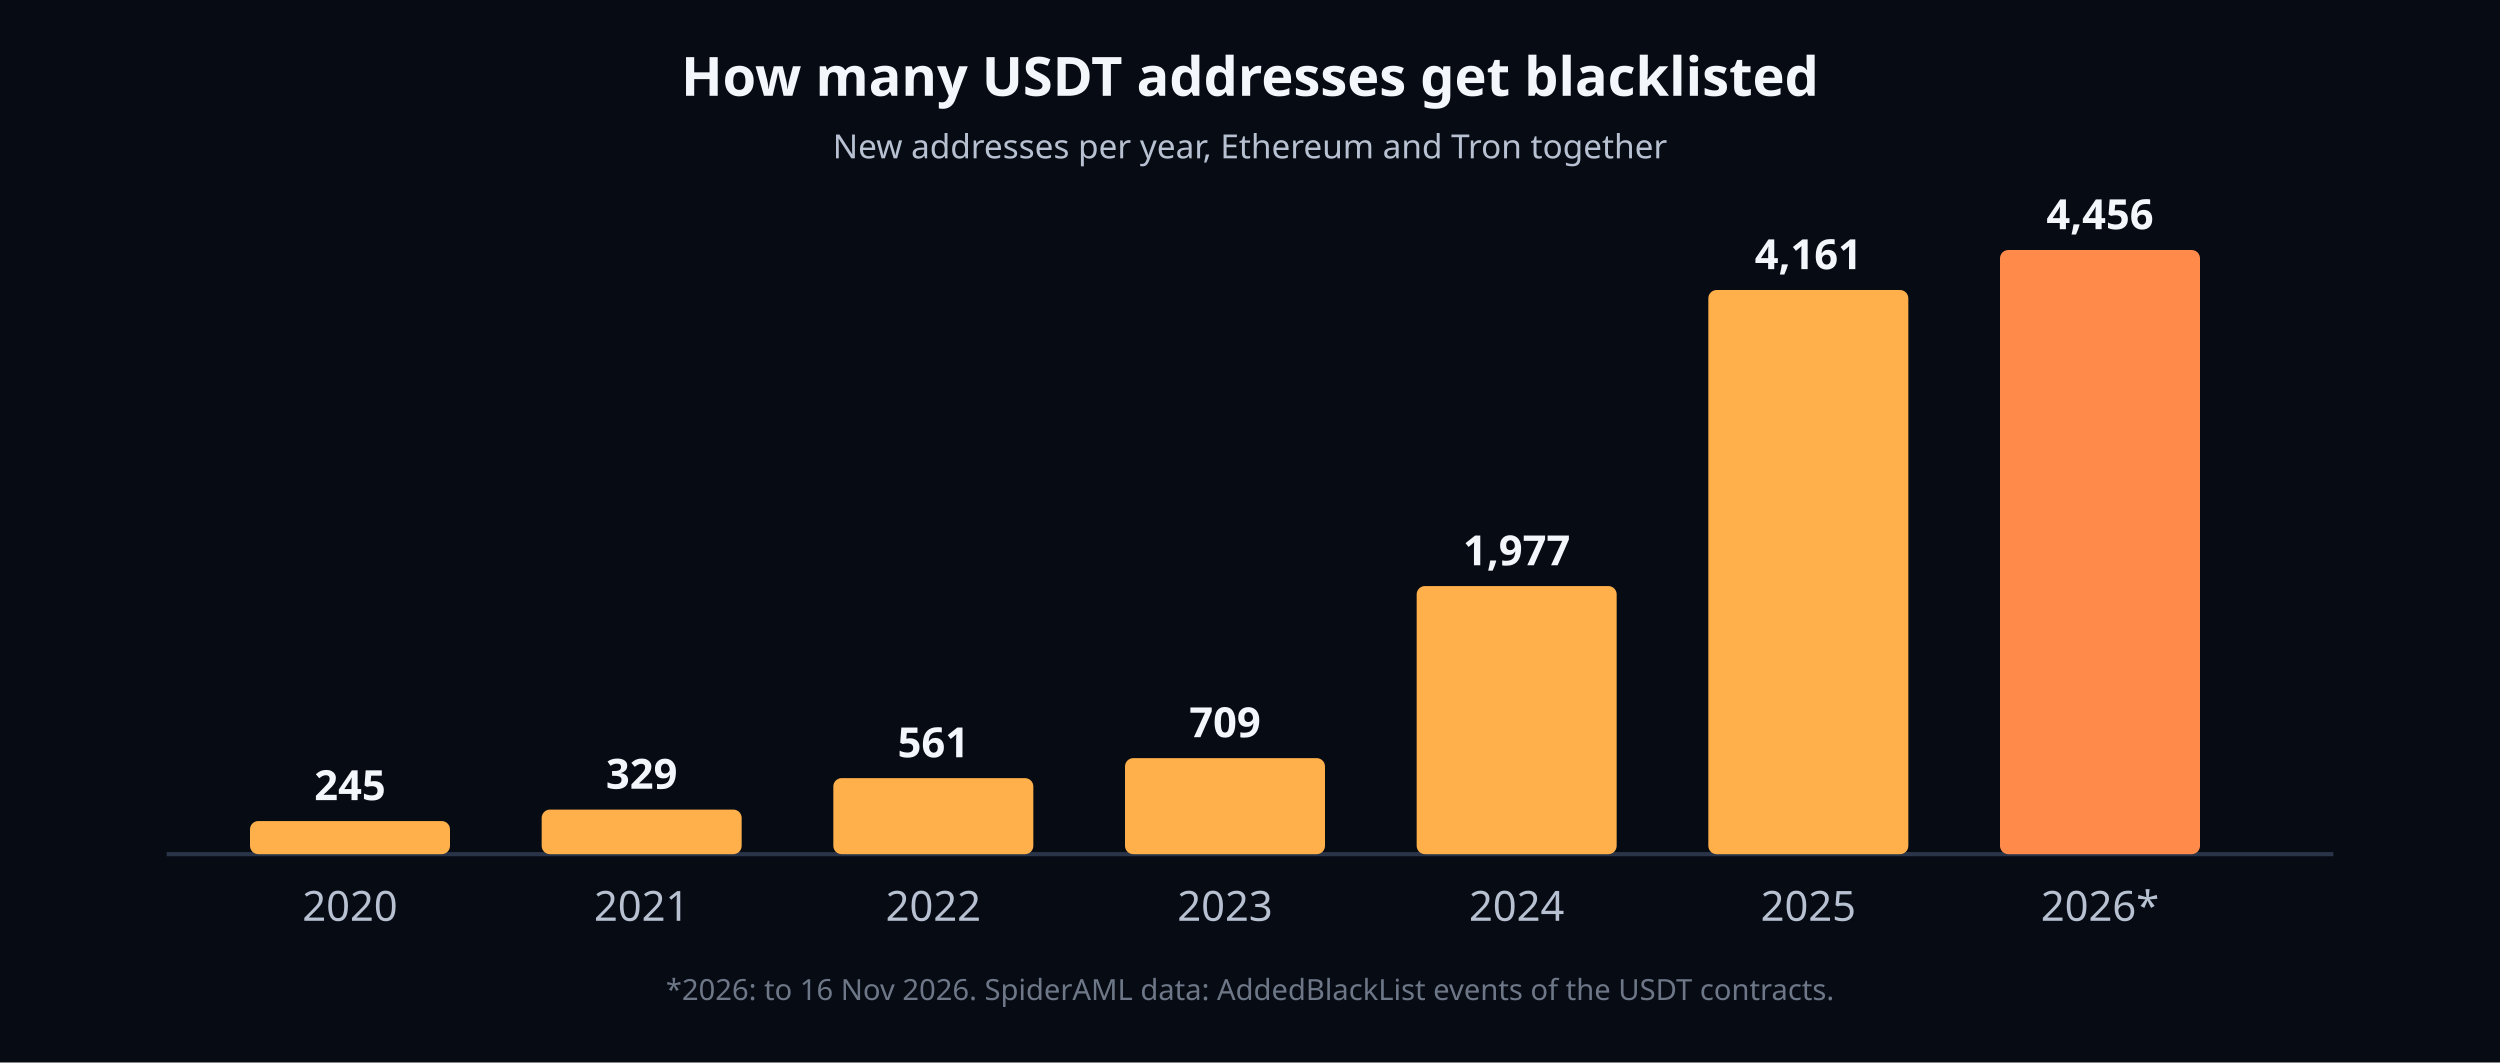
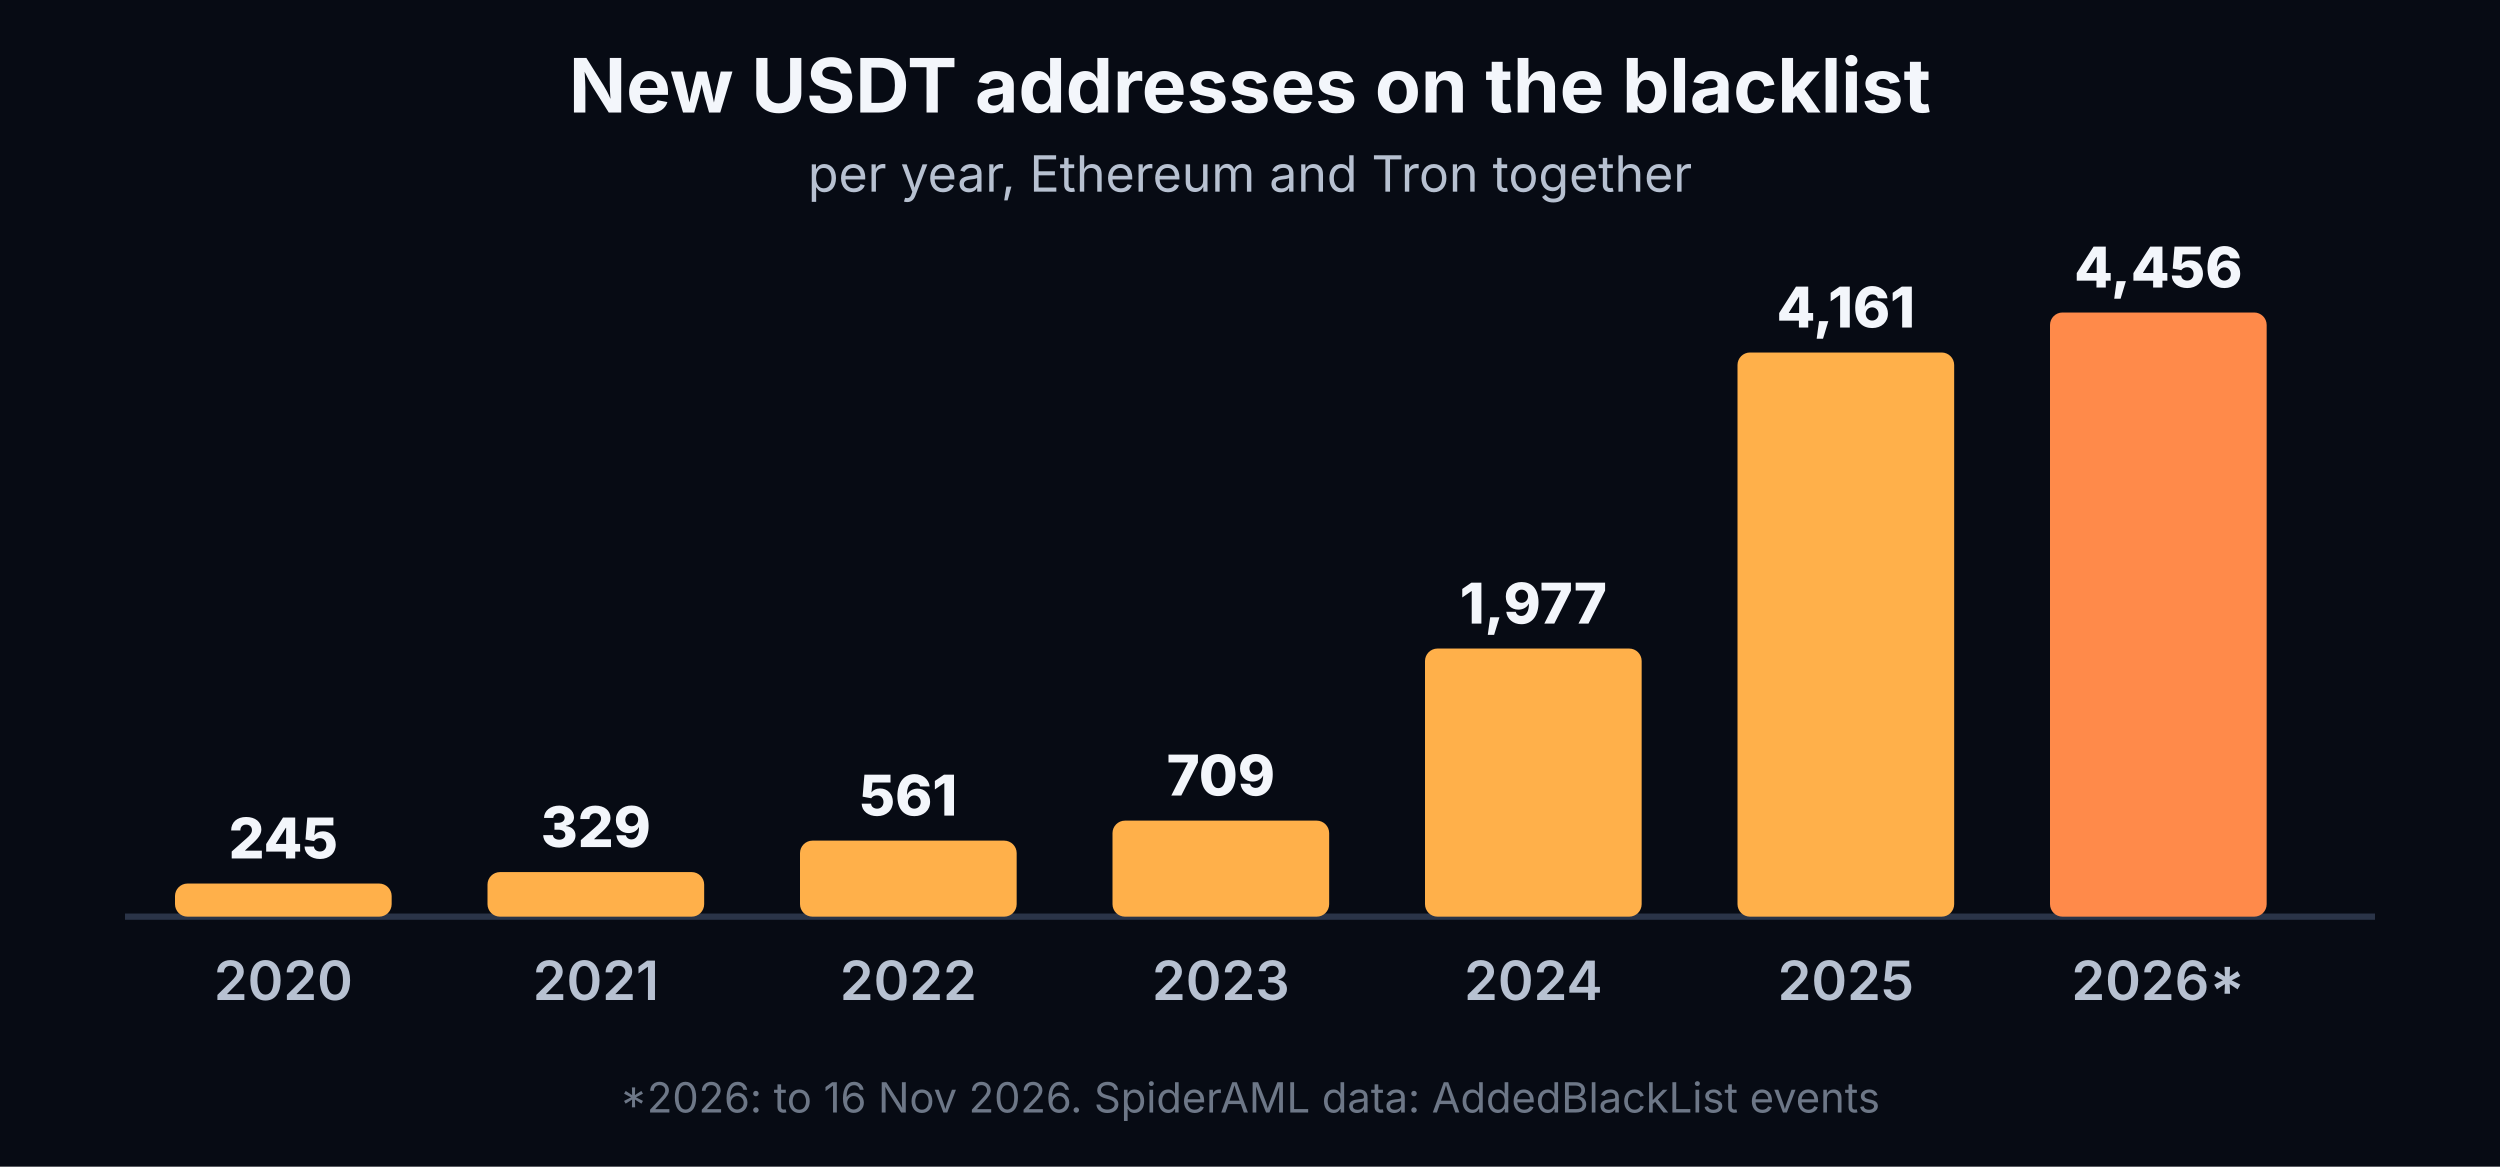
- <svg xmlns="http://www.w3.org/2000/svg" viewBox="0 0 1200 510" font-family="system-ui,sans-serif">
-   <rect width="1200" height="510" fill="#070B14" />
-   <text x="600" y="46" font-size="26" fill="#F3F6FB" text-anchor="middle" font-weight="700">How many USDT addresses get blacklisted</text>
-   <text x="600" y="76" font-size="16" fill="#B7C1D1" text-anchor="middle" font-weight="400">New addresses per year, Ethereum and Tron together</text>
-   <path d="M80 410 H1120" stroke="#2A3448" stroke-width="2" />
-   <rect x="120" y="394.1" width="96" height="15.9" fill="#FFB04A" rx="4" />
-   <text x="168" y="384.055" font-size="20" fill="#F3F6FB" text-anchor="middle" font-weight="700">245</text>
-   <text x="168" y="442" font-size="20" fill="#B7C1D1" text-anchor="middle" font-weight="400">2020</text>
-   <rect x="260" y="388.6" width="96" height="21.4" fill="#FFB04A" rx="4" />
-   <text x="308" y="378.588" font-size="20" fill="#F3F6FB" text-anchor="middle" font-weight="700">329</text>
-   <text x="308" y="442" font-size="20" fill="#B7C1D1" text-anchor="middle" font-weight="400">2021</text>
-   <rect x="400" y="373.5" width="96" height="36.5" fill="#FFB04A" rx="4" />
-   <text x="448" y="363.49" font-size="20" fill="#F3F6FB" text-anchor="middle" font-weight="700">561</text>
-   <text x="448" y="442" font-size="20" fill="#B7C1D1" text-anchor="middle" font-weight="400">2022</text>
-   <rect x="540" y="363.9" width="96" height="46.1" fill="#FFB04A" rx="4" />
-   <text x="588" y="353.858" font-size="20" fill="#F3F6FB" text-anchor="middle" font-weight="700">709</text>
-   <text x="588" y="442" font-size="20" fill="#B7C1D1" text-anchor="middle" font-weight="400">2023</text>
-   <rect x="680" y="281.3" width="96" height="128.7" fill="#FFB04A" rx="4" />
-   <text x="728" y="271.335" font-size="20" fill="#F3F6FB" text-anchor="middle" font-weight="700">1,977</text>
-   <text x="728" y="442" font-size="20" fill="#B7C1D1" text-anchor="middle" font-weight="400">2024</text>
-   <rect x="820" y="139.2" width="96" height="270.8" fill="#FFB04A" rx="4" />
-   <text x="868" y="129.199" font-size="20" fill="#F3F6FB" text-anchor="middle" font-weight="700">4,161</text>
-   <text x="868" y="442" font-size="20" fill="#B7C1D1" text-anchor="middle" font-weight="400">2025</text>
-   <rect x="960" y="120.0" width="96" height="290.0" fill="#FF8A4A" rx="4" />
-   <text x="1008" y="110.0" font-size="20" fill="#F3F6FB" text-anchor="middle" font-weight="700">4,456</text>
-   <text x="1008" y="442" font-size="20" fill="#B7C1D1" text-anchor="middle" font-weight="400">2026*</text>
-   <text x="600" y="480" font-size="14" fill="#6D7787" text-anchor="middle" font-weight="400">*2026: to 16 Nov 2026. SpiderAML data: AddedBlackList events of the USDT contracts.</text>
+ <svg xmlns="http://www.w3.org/2000/svg" viewBox="0 0 1200 560" font-family="system-ui,-apple-system,Segoe UI,sans-serif">
+   <rect width="1200" height="560" fill="#070B14" />
+   <text x="600" y="54" font-size="36" fill="#F3F6FB" text-anchor="middle" font-weight="700">New USDT addresses on the blacklist</text>
+   <text x="600" y="92" font-size="24" fill="#B7C1D1" text-anchor="middle" font-weight="400">per year, Ethereum and Tron together</text>
+   <path d="M60 440 H1140" stroke="#2A3448" stroke-width="3" />
+   <rect x="84" y="424.1" width="104" height="15.9" fill="#FFB04A" rx="6" />
+   <text x="136" y="412.055" font-size="27" fill="#F3F6FB" text-anchor="middle" font-weight="800">245</text>
+   <text x="136" y="480" font-size="26" fill="#B7C1D1" text-anchor="middle" font-weight="600">2020</text>
+   <rect x="234" y="418.6" width="104" height="21.4" fill="#FFB04A" rx="6" />
+   <text x="286" y="406.588" font-size="27" fill="#F3F6FB" text-anchor="middle" font-weight="800">329</text>
+   <text x="286" y="480" font-size="26" fill="#B7C1D1" text-anchor="middle" font-weight="600">2021</text>
+   <rect x="384" y="403.5" width="104" height="36.5" fill="#FFB04A" rx="6" />
+   <text x="436" y="391.49" font-size="27" fill="#F3F6FB" text-anchor="middle" font-weight="800">561</text>
+   <text x="436" y="480" font-size="26" fill="#B7C1D1" text-anchor="middle" font-weight="600">2022</text>
+   <rect x="534" y="393.9" width="104" height="46.1" fill="#FFB04A" rx="6" />
+   <text x="586" y="381.858" font-size="27" fill="#F3F6FB" text-anchor="middle" font-weight="800">709</text>
+   <text x="586" y="480" font-size="26" fill="#B7C1D1" text-anchor="middle" font-weight="600">2023</text>
+   <rect x="684" y="311.3" width="104" height="128.7" fill="#FFB04A" rx="6" />
+   <text x="736" y="299.335" font-size="27" fill="#F3F6FB" text-anchor="middle" font-weight="800">1,977</text>
+   <text x="736" y="480" font-size="26" fill="#B7C1D1" text-anchor="middle" font-weight="600">2024</text>
+   <rect x="834" y="169.2" width="104" height="270.8" fill="#FFB04A" rx="6" />
+   <text x="886" y="157.199" font-size="27" fill="#F3F6FB" text-anchor="middle" font-weight="800">4,161</text>
+   <text x="886" y="480" font-size="26" fill="#B7C1D1" text-anchor="middle" font-weight="600">2025</text>
+   <rect x="984" y="150.0" width="104" height="290.0" fill="#FF8A4A" rx="6" />
+   <text x="1036" y="138.0" font-size="27" fill="#F3F6FB" text-anchor="middle" font-weight="800">4,456</text>
+   <text x="1036" y="480" font-size="26" fill="#B7C1D1" text-anchor="middle" font-weight="600">2026*</text>
+   <text x="600" y="534" font-size="20" fill="#6D7787" text-anchor="middle" font-weight="400">*2026: to 16 Nov 2026. SpiderAML data: AddedBlackList events</text>
</svg>
